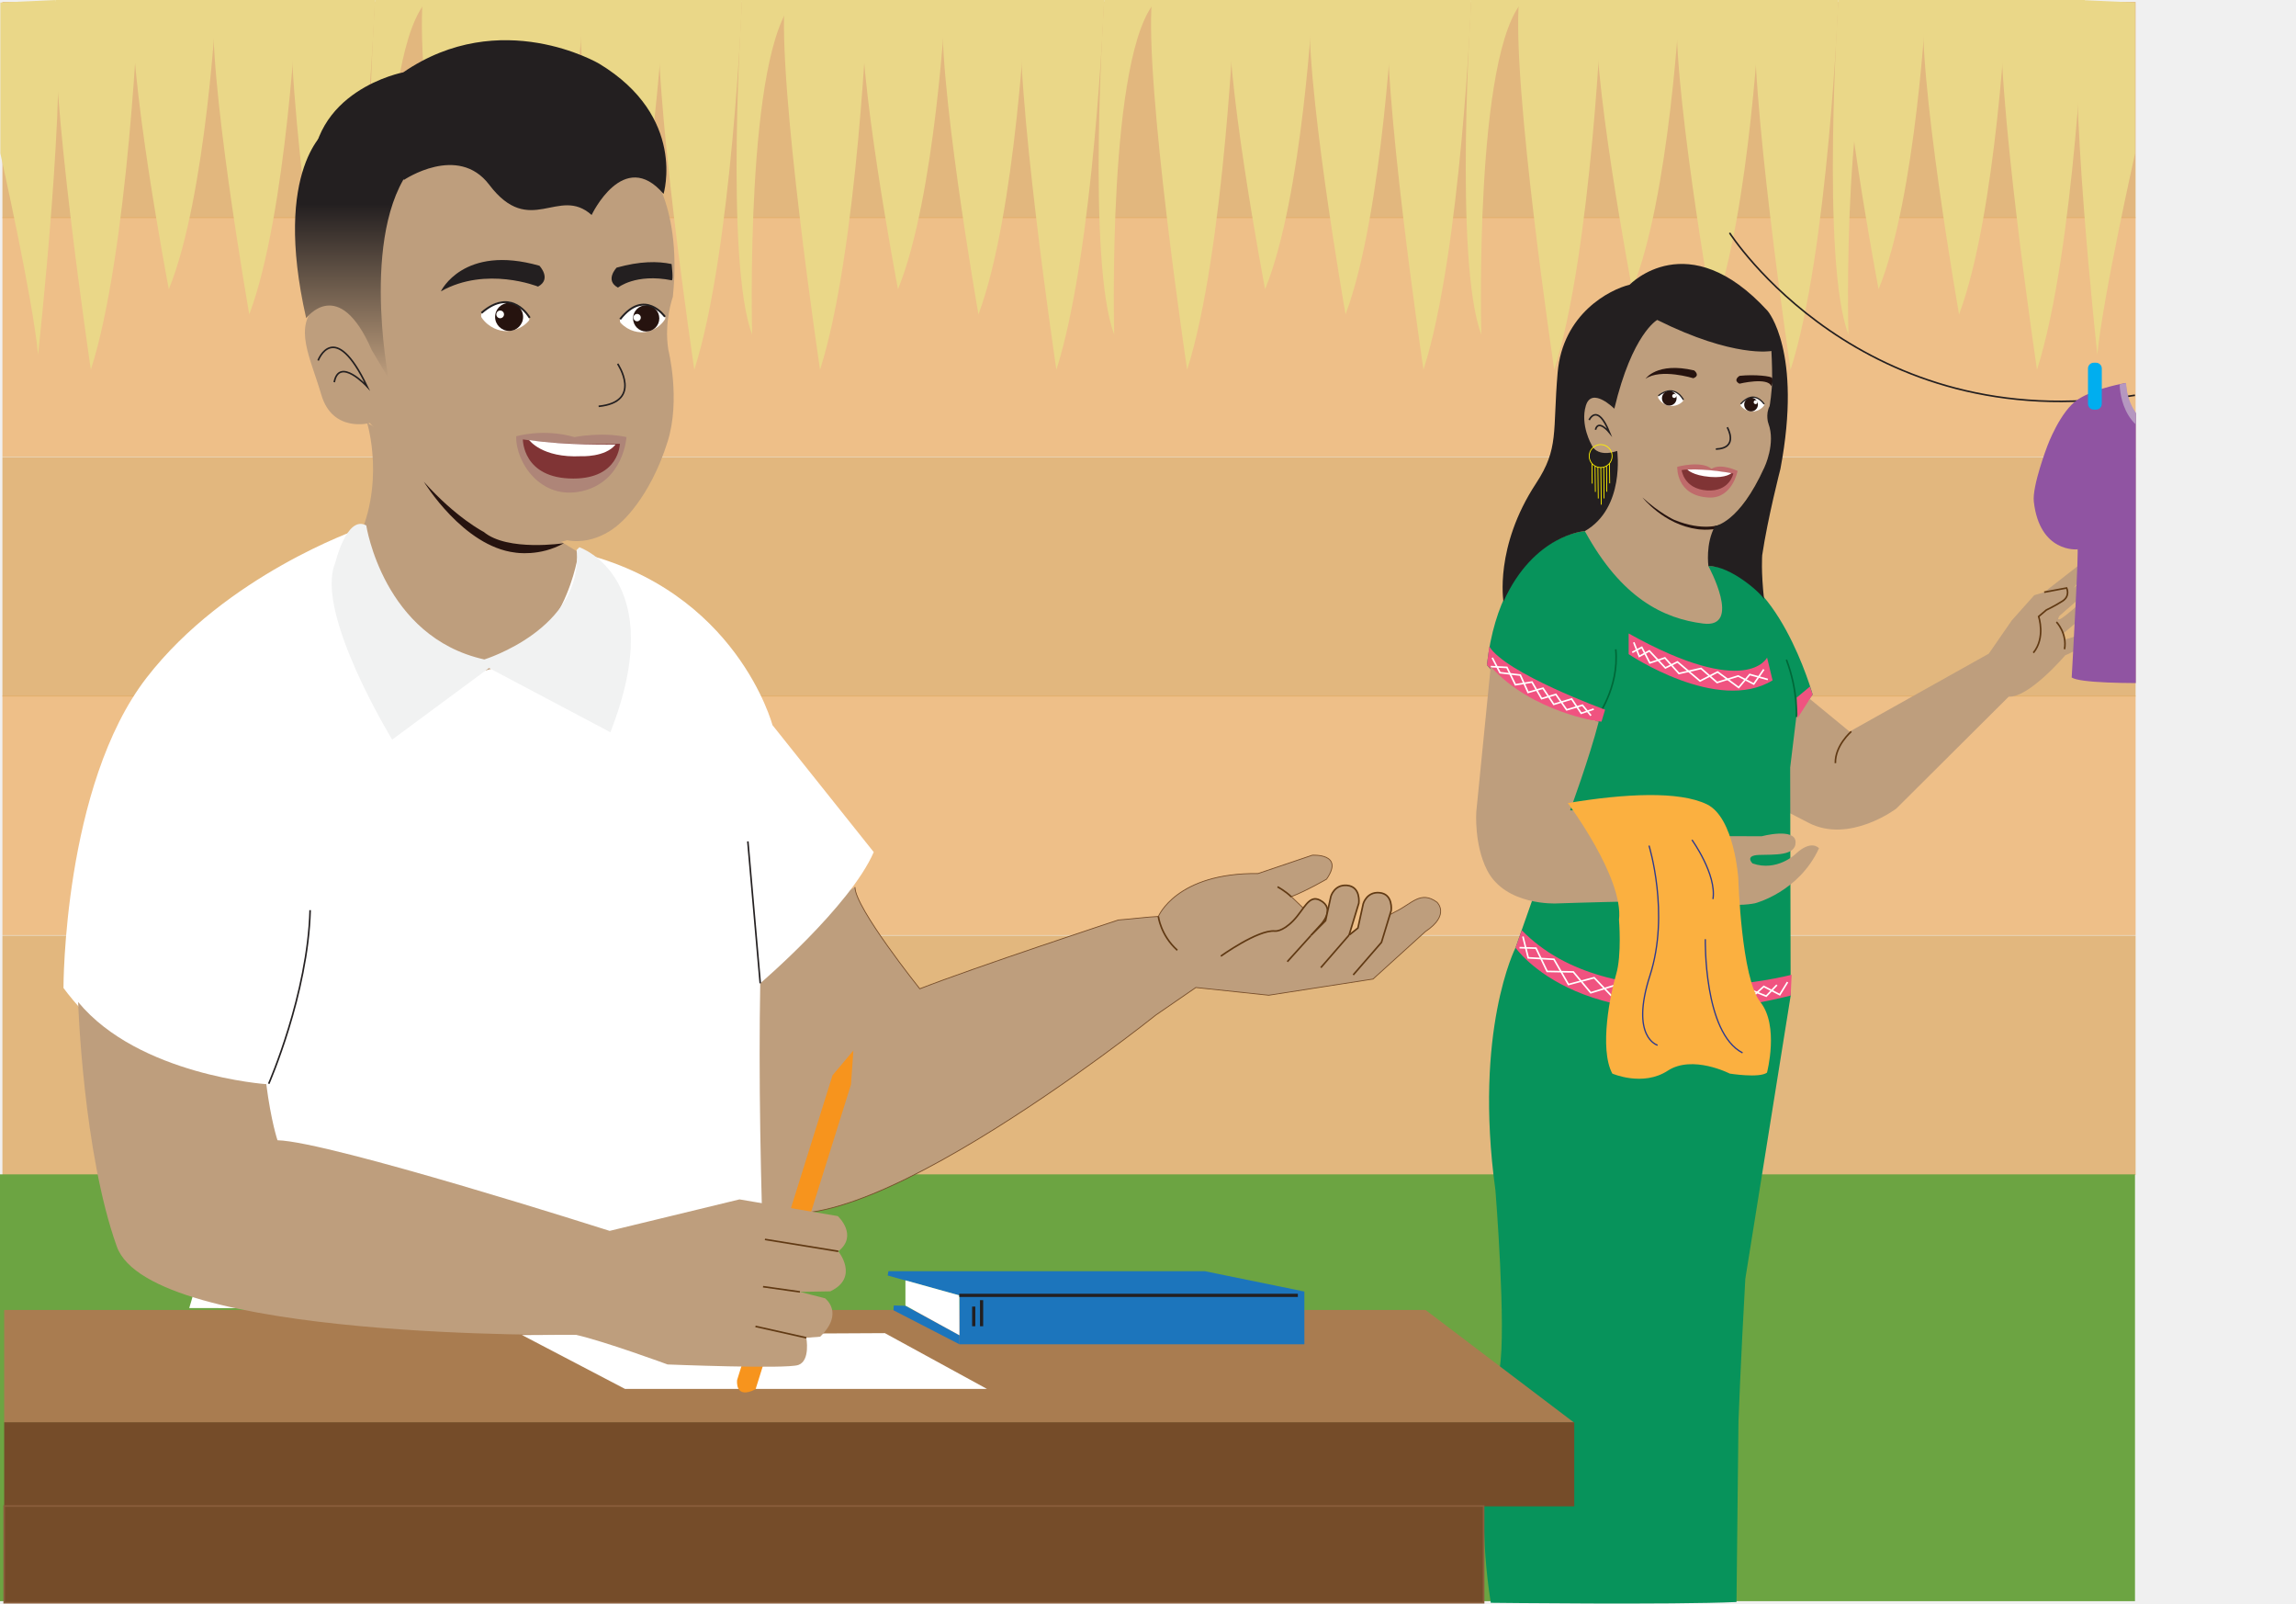
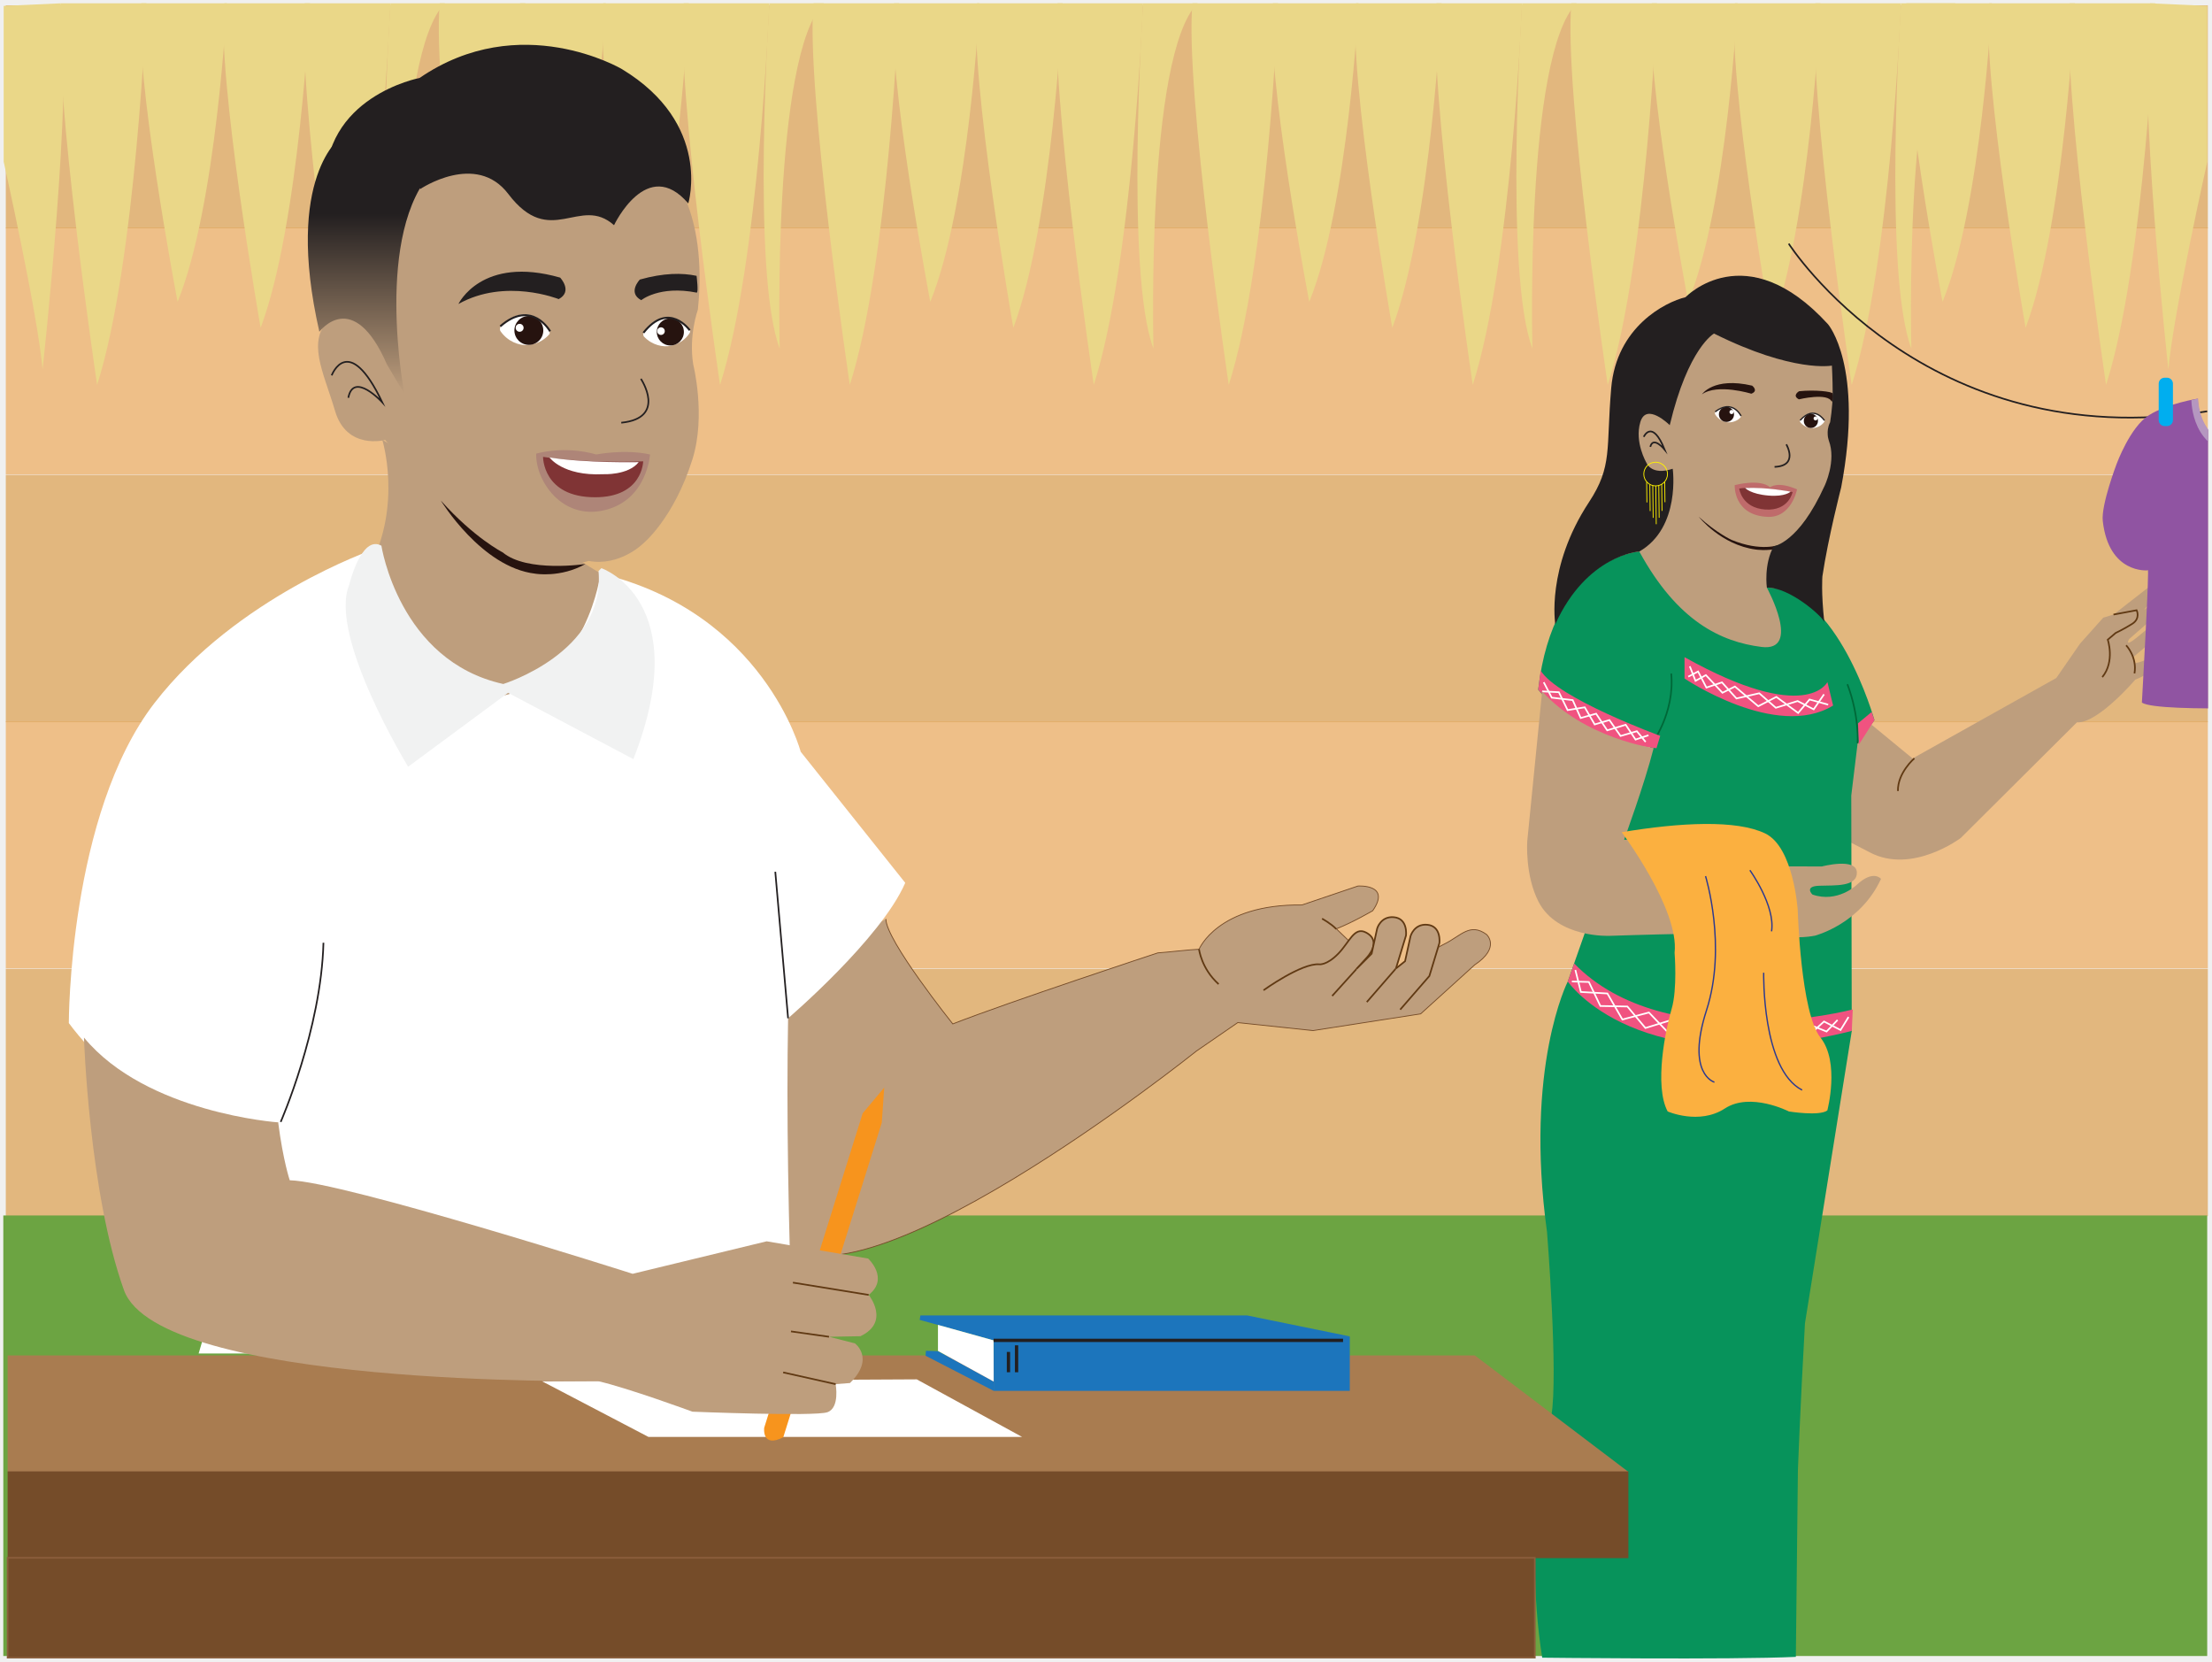
- <svg xmlns="http://www.w3.org/2000/svg" id="Layer_1" data-name="Layer 1" viewBox="0 0 1434.54 1001.6">
+ <svg xmlns="http://www.w3.org/2000/svg" id="Layer_1" data-name="Layer 1" viewBox="-2.00 -2.00 1338.84 1005.60">
  <defs>
    <style>
      .cls-1, .cls-2, .cls-3, .cls-4, .cls-5, .cls-6, .cls-7, .cls-8, .cls-9 {
        fill: none;
      }

      .cls-10 {
        fill: url(#linear-gradient);
      }

      .cls-11 {
        clip-path: url(#clippath);
      }

      .cls-2 {
        stroke: #2b3990;
      }

      .cls-2, .cls-3 {
        stroke-width: .8px;
      }

      .cls-2, .cls-3, .cls-12, .cls-13, .cls-14, .cls-15, .cls-4, .cls-5, .cls-6, .cls-7, .cls-8, .cls-9 {
        stroke-miterlimit: 10;
      }

      .cls-3, .cls-12, .cls-4, .cls-8 {
        stroke: #231f20;
      }

      .cls-16 {
        fill: #00aeef;
      }

      .cls-17 {
        fill: #f7941d;
      }

      .cls-18 {
        fill: #f05380;
      }

      .cls-19 {
        fill: #fff;
      }

      .cls-20 {
        fill: #ead788;
      }

      .cls-21 {
        fill: #f1f2f2;
      }

      .cls-22 {
        fill: #fbb040;
      }

      .cls-23 {
        fill: #803435;
      }

      .cls-24 {
        fill: #b597c0;
      }

      .cls-25 {
        fill: #9054a2;
      }

      .cls-26 {
        fill: #ae8578;
      }

      .cls-27 {
        fill: #a97c50;
      }

      .cls-28, .cls-13, .cls-14 {
        fill: #be9e7d;
      }

      .cls-29 {
        fill: #bf6b6b;
      }

      .cls-30 {
        fill: #231f20;
      }

      .cls-31, .cls-12 {
        fill: #1c75bc;
      }

      .cls-32 {
        fill: #07935b;
      }

      .cls-33 {
        fill: #6ca442;
      }

      .cls-34, .cls-15 {
        fill: #754c29;
      }

      .cls-35 {
        fill: #26130f;
      }

      .cls-12 {
        stroke-width: 2px;
      }

      .cls-13 {
        stroke: #754c29;
      }

      .cls-13, .cls-9 {
        stroke-width: .5px;
      }

      .cls-14, .cls-7 {
        stroke: #603913;
      }

      .cls-15 {
        stroke: #8b5e3c;
      }

      .cls-5 {
        stroke: #006838;
      }

      .cls-6 {
        stroke: #fff;
      }

      .cls-8 {
        stroke-width: 1.2px;
      }

      .cls-36 {
        fill: #dea962;
      }

      .cls-36, .cls-37 {
        opacity: .8;
      }

      .cls-37 {
        fill: #edb36e;
      }

      .cls-9 {
        stroke: #fff200;
      }
    </style>
    <linearGradient id="linear-gradient" x1="1215.28" y1="236.28" x2="1215.28" y2="80.68" gradientTransform="translate(-992.62)" gradientUnits="userSpaceOnUse">
      <stop offset="0" stop-color="#be9e7d" />
      <stop offset=".7" stop-color="#231f20" />
    </linearGradient>
    <clipPath id="clippath">
      <rect class="cls-1" x="1258.29" y="209.06" width="76.18" height="235.35" />
    </clipPath>
  </defs>
  <g>
    <rect class="cls-37" x="593.14" y="-157.08" width="149.56" height="1332.82" transform="translate(1177.25 -158.6) rotate(90)" />
    <rect class="cls-36" x="593.14" y="-306.15" width="149.56" height="1332.82" transform="translate(1028.18 -307.67) rotate(90)" />
    <rect class="cls-37" x="593.14" y="-455.93" width="149.56" height="1332.82" transform="translate(878.4 -457.45) rotate(90)" />
    <rect class="cls-36" x="600.44" y="-597.71" width="134.97" height="1332.82" transform="translate(736.62 -599.22) rotate(90)" />
    <rect class="cls-36" x="593.14" y="-7.23" width="149.56" height="1332.82" transform="translate(1327.1 -8.75) rotate(90)" />
    <rect class="cls-33" y="733.52" width="1333.94" height="266.59" />
    <g>
      <path class="cls-20" d="M.22,1.57V95.83s20.42,91.12,23.56,125.68c0,0,18.85-171.24,11-221.51L.22,1.57Z" />
      <path class="cls-20" d="M1333.99,1.57V95.83s-20.42,91.12-23.56,125.68C1310.42,221.51,1291.57,50.27,1299.43,0l34.56,1.57Z" />
      <path class="cls-20" d="M86.63,0s-6.28,157.1-29.85,230.93c0,0-26.71-179.09-21.99-230.93h51.84Z" />
      <path class="cls-20" d="M234.3,0s-6.28,157.1-29.85,230.93c0,0-26.71-179.09-21.99-230.93h51.84Z" />
      <path class="cls-20" d="M185.6,0s-6.28,133.59-29.85,196.37c0,0-26.71-152.29-21.99-196.37h51.84Z" />
      <path class="cls-20" d="M135.33,0s-6.28,122.9-29.85,180.66c0,0-26.71-140.11-21.99-180.66h51.84Z" />
      <path class="cls-20" d="M234.3,0s-11,163.38,6.28,208.94c0,0-4.71-177.52,26.71-208.94h-32.99Z" />
      <path class="cls-20" d="M315.99,0s-6.28,157.1-29.85,230.93c0,0-26.71-179.09-21.99-230.93h51.84Z" />
      <path class="cls-20" d="M463.66,0s-6.28,157.1-29.85,230.93c0,0-26.71-179.09-21.99-230.93h51.84Z" />
      <path class="cls-20" d="M414.96,0s-6.28,133.59-29.85,196.37c0,0-26.71-152.29-21.99-196.37h51.84Z" />
      <path class="cls-20" d="M364.69,0s-6.28,122.9-29.85,180.66c0,0-26.71-140.11-21.99-180.66h51.84Z" />
      <path class="cls-20" d="M463.66,0s-11,163.38,6.28,208.94c0,0-4.71-177.52,26.71-208.94h-32.99Z" />
      <path class="cls-20" d="M542.21,0s-6.28,157.1-29.85,230.93c0,0-26.71-179.09-21.99-230.93h51.84Z" />
      <path class="cls-20" d="M689.88,0s-6.28,157.1-29.85,230.93c0,0-26.71-179.09-21.99-230.93h51.84Z" />
      <path class="cls-20" d="M641.18,0s-6.28,133.59-29.85,196.37c0,0-26.71-152.29-21.99-196.37h51.84Z" />
      <path class="cls-20" d="M590.91,0s-6.28,122.9-29.85,180.66c0,0-26.71-140.11-21.99-180.66h51.84Z" />
      <path class="cls-20" d="M689.88,0s-11,163.38,6.28,208.94c0,0-4.71-177.52,26.71-208.94h-32.99Z" />
      <path class="cls-20" d="M771.57,0s-6.28,157.1-29.85,230.93c0,0-26.71-179.09-21.99-230.93h51.84Z" />
      <path class="cls-20" d="M919.25,0s-6.28,157.1-29.85,230.93c0,0-26.71-179.09-21.99-230.93h51.84Z" />
      <path class="cls-20" d="M870.55,0s-6.28,133.59-29.85,196.37c0,0-26.71-152.29-21.99-196.37h51.84Z" />
      <path class="cls-20" d="M820.28,0s-6.28,122.9-29.85,180.66c0,0-26.71-140.11-21.99-180.66h51.84Z" />
      <path class="cls-20" d="M919.25,0s-11,163.38,6.28,208.94c0,0-4.71-177.52,26.71-208.94h-32.99Z" />
      <path class="cls-20" d="M1000.94,0s-6.28,157.1-29.85,230.93c0,0-26.71-179.09-21.99-230.93h51.84Z" />
      <path class="cls-20" d="M1148.61,0s-6.28,157.1-29.85,230.93c0,0-26.71-179.09-21.99-230.93h51.84Z" />
      <path class="cls-20" d="M1099.91,0s-6.28,133.59-29.85,196.37c0,0-26.71-152.29-21.99-196.37h51.84Z" />
      <path class="cls-20" d="M1049.64,0s-6.28,122.9-29.85,180.66c0,0-26.71-140.11-21.99-180.66h51.84Z" />
      <path class="cls-20" d="M1302.57,0s-6.28,157.1-29.85,230.93c0,0-26.71-179.09-21.99-230.93h51.84Z" />
      <path class="cls-20" d="M1253.87,0s-6.28,133.59-29.85,196.37c0,0-26.71-152.29-21.99-196.37h51.84Z" />
      <path class="cls-20" d="M1203.6,0s-6.28,122.9-29.85,180.66c0,0-26.71-140.11-21.99-180.66h51.84Z" />
      <path class="cls-20" d="M1148.61,0s-11,163.38,6.28,208.94c0,0-4.71-177.52,26.71-208.94h-32.99Z" />
    </g>
  </g>
  <rect class="cls-1" x="56.32" y="73.9" width="1179.9" height="926.11" />
  <rect class="cls-1" x="76.91" y="52.91" width="1182.48" height="946.39" />
  <g>
    <path class="cls-28" d="M1130.87,436.63l24.74,20.34,86.98-48.68,14.4-20.82,14.01-15.69,6.23-1.89,24.36-18.96s5.21,2.5,1.87,6.82c-3.34,4.32-7.9,9.43-7.9,9.43l6.86-5.08s-1.82,5.24-1.92,10.57l-13.68,11.94s-2.28,3.36,.58,1.96,12.87-10.34,12.87-10.34c0,0-.64,4.76,.21,9.85l-11.26,9.55,.8,3.7s3.28-.1,11.57-4.23l.81,7.8s-8.6,5.3-11.95,6.32c0,0-22.71,26.68-35.38,25.9l-70.3,69.97s-29.37,22.16-54.94,8.77c-15-7.86-21.77-11.2-21.77-11.2l-10.57-30.47,33.41-35.57Z" />
    <path class="cls-14" d="M1156.68,456.9s-10.2,8.75-9.93,19.77" />
    <path class="cls-14" d="M1277.21,369.89l14.02-2.62s2.48,4.99-2.68,8.24c-5.16,3.25-10.02,5.52-10.02,5.52l-4.78,4.06s4.48,13.17-3.31,22.65" />
    <path class="cls-14" d="M1284.87,388.5s6.77,7.01,5.05,17" />
    <path class="cls-32" d="M946.91,591.94s-26.35,51.59-12.55,151.66c0,0,6.92,86.58,2.59,111.28,0,0-17.9,68.28-5.51,146.24,0,0,114.52,1.33,153.52-.49l1.24-112.98s1.31-36.11,4.27-88.83l28.35-177" />
    <path class="cls-28" d="M1076.16,331.15s-9.65,18.85-6.53,25.09c3.12,6.24,19.13,21.89,17.57,35.94-1.56,14.04-32.77,7.8-32.77,7.8,0,0-49.61-28.01-64.21-68.24,0,0,7.73-11.1,20.21-50.1" />
    <path class="cls-28" d="M1008.63,255.32s.34-67.93,60.72-69.5c0,0,53.12,5.46,35.6,70.59,0,0-1.42,2.92-.07,8.17,0,0,6.04,8.11-2.52,27.36s-18.98,29.37-18.98,29.37c0,0-4.32,8.16-19.3,7.53,0,0-11.92,.81-24.85-8.5,0,0-31.61-18.9-28.81-38.7,0,0-15.33,9.06-20.67-14.84,0,0-4-32.89,18.87-11.49Z" />
    <path class="cls-29" d="M1047.95,291.58s15.11-4.13,21.45,1.3c0,0,4.33-3.96,16.28,1.26,0,0-3.34,17.33-17.91,16.63-20.79-1-19.82-19.19-19.82-19.19Z" />
    <path class="cls-23" d="M1050.69,293.65s1.34,11.67,15.72,12.67c14.38,1.01,16.59-10.58,16.59-10.58,0,0-23.35-3.73-32.31-2.1Z" />
    <path class="cls-35" d="M1058.01,236.25s-20.49-6.35-29.89,.38c0,0,6.98-10.73,30.38-5.26,0,0,4.13,3.11-.5,4.88Z" />
    <path class="cls-35" d="M1107.26,236.11c-.34-1.11-10.67-2.39-20.35-1.36,0,0-4.48,2.58-.11,4.91,0,0,17.74-4.3,19.89,1.51,0,0,1.4-2.3,.57-5.06Z" />
    <path class="cls-4" d="M1079.18,266.9s7.66,13.03-7.11,13.62" />
    <path class="cls-19" d="M1054.26,293.29s3.17,3.7,14.21,4.6c10.17,.83,13.32-2.38,13.32-2.38,0,0-14.87-2.82-27.53-2.22Z" />
    <path class="cls-4" d="M992.9,262.35s5-11.17,12.67,7.75c0,0-6.96-8.57-8.71-1.69" />
    <path class="cls-35" d="M1074.92,327.67s-10.83,4.45-28.87-2.96c0,0-8.91-4.04-19.83-13.97,0,0,13.27,16.96,34.45,19.8,0,0,6.65,1.09,14.38-.78,0,0-.62-.03-.13-2.09Z" />
    <g>
      <path class="cls-19" d="M1035.98,248.02s0-.44,.34-.81c1.12-1.2,3.69-3.43,7.64-3.34,4.43,.1,6.77,4.32,7.56,5.82,.14,.26,.12,.48,.12,.48,0,0,0,.25-.14,.42-.73,.8-3.13,3.04-7.33,3-2.49-.02-5.97-1.44-8.06-4.88-.15-.24-.15-.54-.14-.7Z" />
      <circle class="cls-35" cx="1042.96" cy="248.76" r="4.58" />
      <circle class="cls-19" cx="1046.05" cy="247.33" r="1.26" />
      <path class="cls-3" d="M1051.79,249.72s-5.14-10.69-15.65-2.54" />
    </g>
    <g>
      <path class="cls-19" d="M1087.46,252.98s-.06-.41,.2-.8c.87-1.28,2.94-3.72,6.63-4.2,4.13-.54,6.91,3.05,7.87,4.33,.16,.22,.18,.43,.18,.43,0,0,.04,.23-.07,.41-.56,.85-2.48,3.27-6.38,3.84-2.32,.34-5.76-.49-8.19-3.39-.17-.2-.22-.48-.23-.63Z" />
      <circle class="cls-35" cx="1094.06" cy="252.7" r="4.29" />
      <circle class="cls-19" cx="1096.89" cy="251.21" r="1.2" />
      <path class="cls-3" d="M1102.24,252.45s-6.07-9.84-14.69-.08" />
    </g>
    <path class="cls-32" d="M990.22,331.74s-51.89,3.02-61.22,83.58c0,0,27.19,35.13,68.25,33.57l-50.35,143.05s131.44,66.46,171.9,29.91l-.3-142.44,3.84-31.6,10.19-14.03s-22.42-80.19-65.12-80.19c0,0,21.35,39.01-3.28,35.89s-50.92-15.6-73.91-57.73Z" />
    <path class="cls-30" d="M1102.19,374.41c-1.42-3.65-21.07-21.09-34.77-20.82,0,0-2-13.96,4.17-25.1,0,0,14.88-1.52,30.78-36.56,0,0,7.25-15.02,2.52-27.36,0,0-2-5.42,.76-10.97,0,0,1.61-9.01,1.6-17.48,0-8.47-.47-16.88-.47-16.88,0,0-23.31,4.54-71.35-19.4,0,0-15.64,8.52-26.8,55.48,0,0-14.12-14.19-17.8-1.89-3.62,12.11,3.62,24.46,3.62,24.46,0,0,2.99,8.21,15.98,3.75,0,0,5,35.62-20.21,50.1,0,0-31.8,1.91-50.85,43.99,0,0-5.76-34.11,20.35-73.81,14.45-21.97,10.3-32,13.48-69.07,3.18-37.07,32.69-52.03,44.98-55.01,0,0,36.44-38.16,86.26,16.38,0,0,21.87,25.24,7.96,98.69,0,0-7.92,30.66-11.37,53.83,0,0-.83,9.8,1.16,27.67" />
    <path class="cls-5" d="M1122.35,447.8s1.18-16.24-6.2-35.74" />
    <path class="cls-5" d="M997.26,448.89s14.63-19.1,12.26-43.32" />
    <g>
      <circle class="cls-9" cx="1000.1" cy="284.86" r="7.17" />
      <line class="cls-9" x1="1000.19" y1="292.03" x2="1000.47" y2="315.23" />
      <line class="cls-9" x1="1005.6" y1="289.51" x2="1005.75" y2="301.91" />
      <line class="cls-9" x1="1003.76" y1="291.05" x2="1003.95" y2="307.16" />
      <line class="cls-9" x1="1002" y1="291.75" x2="1002.23" y2="311.31" />
      <line class="cls-9" x1="996.58" y1="291.14" x2="996.77" y2="307.24" />
      <line class="cls-9" x1="998.36" y1="291.79" x2="998.59" y2="311.36" />
      <line class="cls-9" x1="994.65" y1="289.64" x2="994.8" y2="302.04" />
    </g>
    <path class="cls-18" d="M946.91,591.94s42.44,62.28,171.9,29.91l.6-12.99s-112.99,29.42-168.61-27.81l-3.89,10.89Z" />
    <polyline class="cls-6" points="951.51 584.96 954.84 598.28 970.89 599.19 979.97 614.94 996.03 610.7 1009.35 624.63 1022.98 617.06 1041.15 628.57 1051.14 620.09 1064.77 627.06 1077.19 617.97 1092.64 624.63 1102.02 616.15 1112.02 621.3 1116.86 613.43" />
    <polyline class="cls-6" points="1110.2 615.24 1103.54 622.21 1090.82 617.06 1077.49 626.15 1061.74 619.18 1051.75 627.96 1039.94 620.09 1023.28 627.36 1009.65 615.24 993.91 620.09 983 607.07 966.65 606.76 959.68 592.23 949.39 591.93" />
    <path class="cls-18" d="M1017.58,395.68v12.91s55.51,37.44,89.93,16.35l-3.44-14.2s-12.48,26.25-86.49-15.06Z" />
    <polyline class="cls-6" points="1020.77 401.21 1024.23 409.99 1030.5 406.54 1040.54 417.21 1048.07 413.44 1062.19 425.36 1073.17 419.72 1086.34 429.44 1093.25 421.29 1104.54 424.42" />
    <polyline class="cls-6" points="1102.03 418.15 1095.76 427.25 1086.03 422.23 1072.85 426.31 1062.81 417.52 1049.01 420.66 1040.23 410.93 1030.81 414.07 1025.79 404.34 1019.83 407.48" />
    <path class="cls-18" d="M929.01,415.32s26.11,31.33,71.61,35.43l2.24-7.46s-62.28-22.75-72.35-39.53l-1.49,11.56Z" />
    <polyline class="cls-6" points="932.36 410.85 937.21 420.17 949.89 421.66 954.74 432.48 964.06 429.87 970.78 439.94 981.97 436.58 987.93 445.53 995.77 442.92" />
    <polyline class="cls-6" points="994.03 446.98 988.73 440.48 978.86 443.37 972.11 433.73 963.2 436.38 957.18 426.02 946.82 427.71 941.52 416.87 931.4 416.38" />
    <polygon class="cls-18" points="1132.54 433.77 1130.83 428.85 1122.57 435.73 1123.14 448.53 1132.54 433.77" />
    <path class="cls-28" d="M931.4,416.38l-9.02,90.74s-1.44,20.36,6.78,36.45c11.38,22.26,43.08,20.74,43.08,20.74,0,0,92.53-3.18,102.02-.58,10.86,2.97,22.28,.47,22.28,.47,0,0,27.39-6.95,39.96-34.36,0,0-4.59-5.87-14.8,3.72,0,0-11.54,11.05-26.7,5.76,0,0-5.26-4.98,4.05-5.32,9.32-.34,23.19,.84,22.82-8.17s-21.16-3.5-21.16-3.5l-20.45-.05s-17.01-.45-21.74,10.72h-9.8s-49.2-27.39-67.71-26.87c0,0,12.14-32.91,17.89-55.44,0,0-41.78-5.83-67.5-34.3Z" />
    <path class="cls-22" d="M979.56,501.6s34.99,46.69,32,72.94c0,0,1.79,22.07-1.79,34-3.58,11.93-10.74,46.53-2.39,62.04,0,0,19.09,8.35,34.6-1.79s38.77,1.79,38.77,1.79c0,0,18.49,2.98,23.26-.6,0,0,7.75-29.23-4.18-44.14s-13.72-76.95-13.72-76.95c0,0-2.39-38.18-19.69-46.53-17.3-8.35-51.09-6.73-86.88-.76Z" />
    <path class="cls-2" d="M1030.3,528.18s13.12,42.35,.6,81.13,4.77,43.55,4.77,43.55" />
    <path class="cls-2" d="M1065.49,586.64s-1.19,58.46,23.26,70.99" />
    <path class="cls-2" d="M1057.14,524.6s15.51,21.48,13.12,36.98" />
  </g>
  <polygon class="cls-27" points="890.65 818.21 2.61 818.21 2.61 888.67 983.6 888.67 890.65 818.21" />
  <rect class="cls-34" x="2.61" y="888.38" width="980.99" height="52.5" />
  <rect class="cls-15" x="2.61" y="940.68" width="924.35" height="60.41" />
  <g>
    <rect class="cls-31" x="599.45" y="806.7" width="215.52" height="32.96" />
    <polyline class="cls-31" points="599.37 809.1 554.65 796.71 555.08 794.02 752.85 794.02 814.97 806.7" />
    <polygon class="cls-31" points="599.45 839.66 558.23 818.42 558.43 815.42 565.63 815.62 599.44 834.02 599.45 839.66" />
    <polygon class="cls-19" points="599.44 834.02 565.71 815.47 565.71 799.72 599.37 809.1 599.44 834.02" />
    <line class="cls-12" x1="599.37" y1="809.1" x2="810.9" y2="809.1" />
    <line class="cls-12" x1="608.38" y1="816.1" x2="608.38" y2="828.39" />
    <line class="cls-12" x1="613.29" y1="812.1" x2="613.29" y2="828.39" />
  </g>
  <polygon class="cls-19" points="326.13 833.88 390.49 867.53 616.63 867.53 552.87 832.7 326.13 833.88" />
  <g>
    <path class="cls-13" d="M431.56,612.62s-5.82,75.55,36.36,133.36c42.18,57.81,254.28-111.99,254.28-111.99l24.97-17.18,45.54,4.83,65.15-10.11,32.69-29.63c15.9-10.58,7.21-18.42,7.21-18.42-10.09-7.35-15.47,.82-25.47,5.75-15.37,7.57-28.62,18.02-28.62,18.02,0,0,3.84-2.25-6.31-7.17-12.49-6.06-12.23-2.43-12.23-2.43l-18.29-17.59c9.92-3.86,21.99-10.93,21.99-10.93,11.37-16.32-8.92-14.96-8.92-14.96l-33.85,11.45c-51.13-.6-62.31,26.81-62.31,26.81-5.45,.17-19.17,1.83-24.99,2.2,0,0-89.59,29.5-124.08,42.98,0,0-40.52-50.62-40.49-63.49" />
    <path class="cls-14" d="M798.2,553.92s5.39,2.92,8.6,6.28" />
    <path class="cls-14" d="M762.77,597.23s22.99-16.52,33.66-15.69c0,0,4.53,.8,11.62-6.49,6.75-6.94,9.62-16.48,16.7-12.77,10.26,5.37,.36,15.38,.36,15.38l-20.8,23.02" />
    <path class="cls-14" d="M723.74,572.43s1.37,11.68,11.84,21.1" />
    <path class="cls-14" d="M819.13,584.24l9.08-9.15,3.32-15.17s2.11-7.54,10.02-6.9c8.82,.72,7.44,11.11,7.44,11.11l-6.07,19.92-17.65,20.33" />
    <path class="cls-14" d="M842.93,584.06l5.5-4.4,3.32-15.17s2.11-7.54,10.02-6.9c8.82,.72,7.44,11.11,7.44,11.11l-6.07,19.92-17.65,20.33" />
    <path class="cls-28" d="M229.32,263.98s12.32,39.02-7.58,77.16c0,0-4.97,139.27,101.14,150.05,0,0,74.02-54.24,42.82-143.59l-136.37-83.61Z" />
    <path class="cls-28" d="M402.09,100.94s24.63,23.23,18.3,84.46c0,0-5.63,15.48-2.82,33.08,0,0,7.85,30.96-.45,57.41-11.28,35.94-29.81,50.98-29.81,50.98,0,0-14.08,14.08-33.08,10.56,0,0-28.86,9.85-54.2-6.33-25.34-16.19-68.98-66.87-68.98-66.87,0,0-23.23,6.33-30.27-17.6-7.04-23.93-17.6-42.23-2.82-56.31,14.78-14.08,33.08,24.63,33.08,24.63,0,0,6.94-12.23,4.12-29.82,0,0-4.54-35.04,16.29-76.46,0,0,65.3-28.35,150.62-7.74Z" />
    <path class="cls-26" d="M322.53,272.53s16.61-5.13,36.41,.49c0,0,17.1-3.42,32.5,0,0,0-1.71,27.61-27.61,33.72-25.9,6.11-41.78-18.08-41.29-34.21Z" />
    <path class="cls-23" d="M326.69,274.48s-.24,24.43,31.52,24.43c28.85,0,29.08-21.75,29.08-21.75,0,0-32.5,1.47-60.6-2.69Z" />
    <path class="cls-30" d="M336.17,179.01s-32.32-13.02-60.71,2.96c0,0,13.98-29.59,61.58-15.98,0,0,7.86,8.29-.87,13.02Z" />
    <path class="cls-30" d="M419.66,175.07c-22.57-4.47-33.54,4.58-33.54,4.58-8.5-4.54-.85-12.48-.85-12.48,14.43-4.07,25.68-4.11,34.34-2.25,0,0,1.28,10.39,.05,10.15Z" />
    <path class="cls-19" d="M330.62,274.83s7.87,11.32,32.45,10.13c0,0,15.16,.76,21.51-7.3,0,0-31.68,.69-53.97-2.83Z" />
    <path class="cls-35" d="M352.34,339.29s-35.25,5.37-50.08-7.03c0,0-17.26-8.75-37.44-31.36,0,0,24.57,40.46,57.13,44.25,0,0,15.32,2.67,30.39-5.86,0,0-.61,3.51,0,0Z" />
    <path class="cls-4" d="M198.76,225.16s10.07-26.73,30.6,16.27c0,0-17.43-18.98-20.53-2.71" />
    <path class="cls-4" d="M385.91,227.24s15.98,23.75-11.88,26.56" />
    <g>
      <path class="cls-19" d="M300.6,197.1s-.04-.85,.56-1.58c2-2.42,6.63-6.97,14.18-7.25,8.45-.32,13.4,7.45,15.1,10.22,.29,.48,.28,.91,.28,.91,0,0,.05,.47-.23,.81-1.29,1.62-5.63,6.15-13.62,6.58-4.76,.25-11.55-2.06-15.93-8.37-.3-.44-.35-1.01-.35-1.32Z" />
      <path class="cls-35" d="M326.84,197.94c0-4.83-3.92-8.75-8.75-8.75-4.83,0-8.75,3.92-8.75,8.75,0,4.83,3.92,8.75,8.75,8.75s8.75-3.92,8.75-8.75Z" />
      <circle class="cls-19" cx="312.51" cy="196.37" r="2.4" />
      <path class="cls-8" d="M330.96,198.49s-11.04-19.79-30.13-3.03" />
    </g>
    <g>
      <path class="cls-19" d="M387.34,200.59s-.16-.78,.3-1.55c1.51-2.53,5.17-7.43,12.15-8.77,7.81-1.5,13.53,5.01,15.5,7.35,.34,.4,.39,.8,.39,.8,0,0,.11,.43-.09,.79-.97,1.69-4.35,6.53-11.73,8.06-4.39,.91-11.03-.27-16.01-5.51-.35-.36-.47-.89-.51-1.18Z" />
      <circle class="cls-35" cx="403.73" cy="198.86" r="8.2" />
      <circle class="cls-19" cx="398.07" cy="198.38" r="2.3" />
      <path class="cls-8" d="M415.47,197.86s-12.71-18.05-28.02,1.54" />
    </g>
    <path class="cls-30" d="M252.4,112.37s33.72-22.76,53.26,3.01c25.46,33.56,43.27,.4,63.99,18.9,0,0,20.03-42.36,44.94-13.16,0,0,14.64-48.17-40.21-81.33,0,0-61.54-36.38-122.41,5.39,0,0-59.32,11.17-56.99,67.17,0,0,32.29-30.67,57.43,.02Z" />
    <path class="cls-10" d="M204.67,80.68s-34.85,23.81-13.37,118.08c0,0,20.35-27.46,40.94,19.86l10.5,17.66s-18.99-98.11,18.27-136.1l-56.34-19.5Z" />
    <path class="cls-19" d="M478.01,817.2c-2.95-82.28-4.04-145.49-3.01-203.01,0,0,56.14-47.96,70.91-81.95l-63.28-79.33s-22.17-84.24-121.18-107.88c0,0-7.78,62.27-59.51,74.1,0,0-47.14-10.22-78.18-88.54,0,0-82.59,28.62-132.16,92.71-52.15,67.42-51.94,193.8-51.94,193.8,0,0,60,83.7,126.7,60.12,0,0-26.68,65.31-48.13,139.83" />
    <path class="cls-4" d="M167.89,676.92s24.53-55.88,25.88-108.43" />
    <line class="cls-4" x1="475" y1="614.19" x2="467.25" y2="525.54" />
    <path class="cls-21" d="M362.01,341.82s57,19.47,19.36,115.55l-75.84-40.12-60.49,44.73s-48.58-79.38-35.63-110.18c0,0,7.17-30.35,19.44-23.59,0,0,10.59,69.71,73.76,83.7,0,0,61.98-19.11,57.66-68.38l1.74-1.72Z" />
    <path class="cls-17" d="M472.09,867.73l59.61-190.31,1.49-21.26-13.04,15.52-59.61,190.31s-1.61,12.52,11.55,5.74Z" />
    <path class="cls-28" d="M48.82,625.88s3.05,93.89,24.18,152.76,286.78,55.09,286.78,55.09c18.27,4.15,57.33,18.53,57.33,18.53,0,0,74,3,81.67,.33,7.67-2.67,5-17,5-17l8.67-.67c15.33-15,3-24,3-24l-15.67-4,19-.33c18.33-8.67,5-25,5-25,12.67-10-.33-22-.33-22l-61.41-10.43-81.12,19.66s-175.09-55.85-207.54-56.6c0,0-3.99-11.63-7.01-35.03,0,0-79.74-5.56-117.54-51.32Z" />
    <line class="cls-7" x1="523.78" y1="781.6" x2="477.93" y2="774.15" />
    <line class="cls-7" x1="499.78" y1="806.93" x2="476.75" y2="803.68" />
    <line class="cls-7" x1="503.78" y1="835.6" x2="472.02" y2="828.49" />
  </g>
  <path class="cls-4" d="M1080.64,145.45s82.24,128.85,253.29,101.44" />
  <g class="cls-11">
    <g>
      <path class="cls-25" d="M1270.73,313.29c-1.1-9.73,8.39-34.57,8.39-34.57,0,0,8.12-22.24,19.48-29.43,11.36-7.2,29.73-10.07,29.73-10.07,0,0-1.39,24.89,25.13,29.48,26.52,4.59,31.63-26.38,31.63-26.38,0,0,22.43,9.63,26.8,15.15s11.75,23.92,12.16,28.97c.16,1.96,4.99,16.71,10.48,34.31,0,0-6.58,20.27-26.39,25.78,0,0-4.95,73.84-.08,78.39,0,0-103.42,4.97-113.66-1.74,0,0,4.89-86.18,3.5-80.04,0,0-23.52,2.35-27.17-29.84Z" />
      <path class="cls-24" d="M1385.1,242.32s-5.56,29.24-28.66,26.96c0,0-25.95-.02-28.1-30.06l-3.96,.9s-.21,32.56,31.29,32.65,33.77-28.65,33.77-28.65l-4.34-1.79Z" />
    </g>
  </g>
  <rect class="cls-16" x="1304.58" y="226.56" width="8.62" height="29.28" rx="3.6" ry="3.6" />
</svg>
